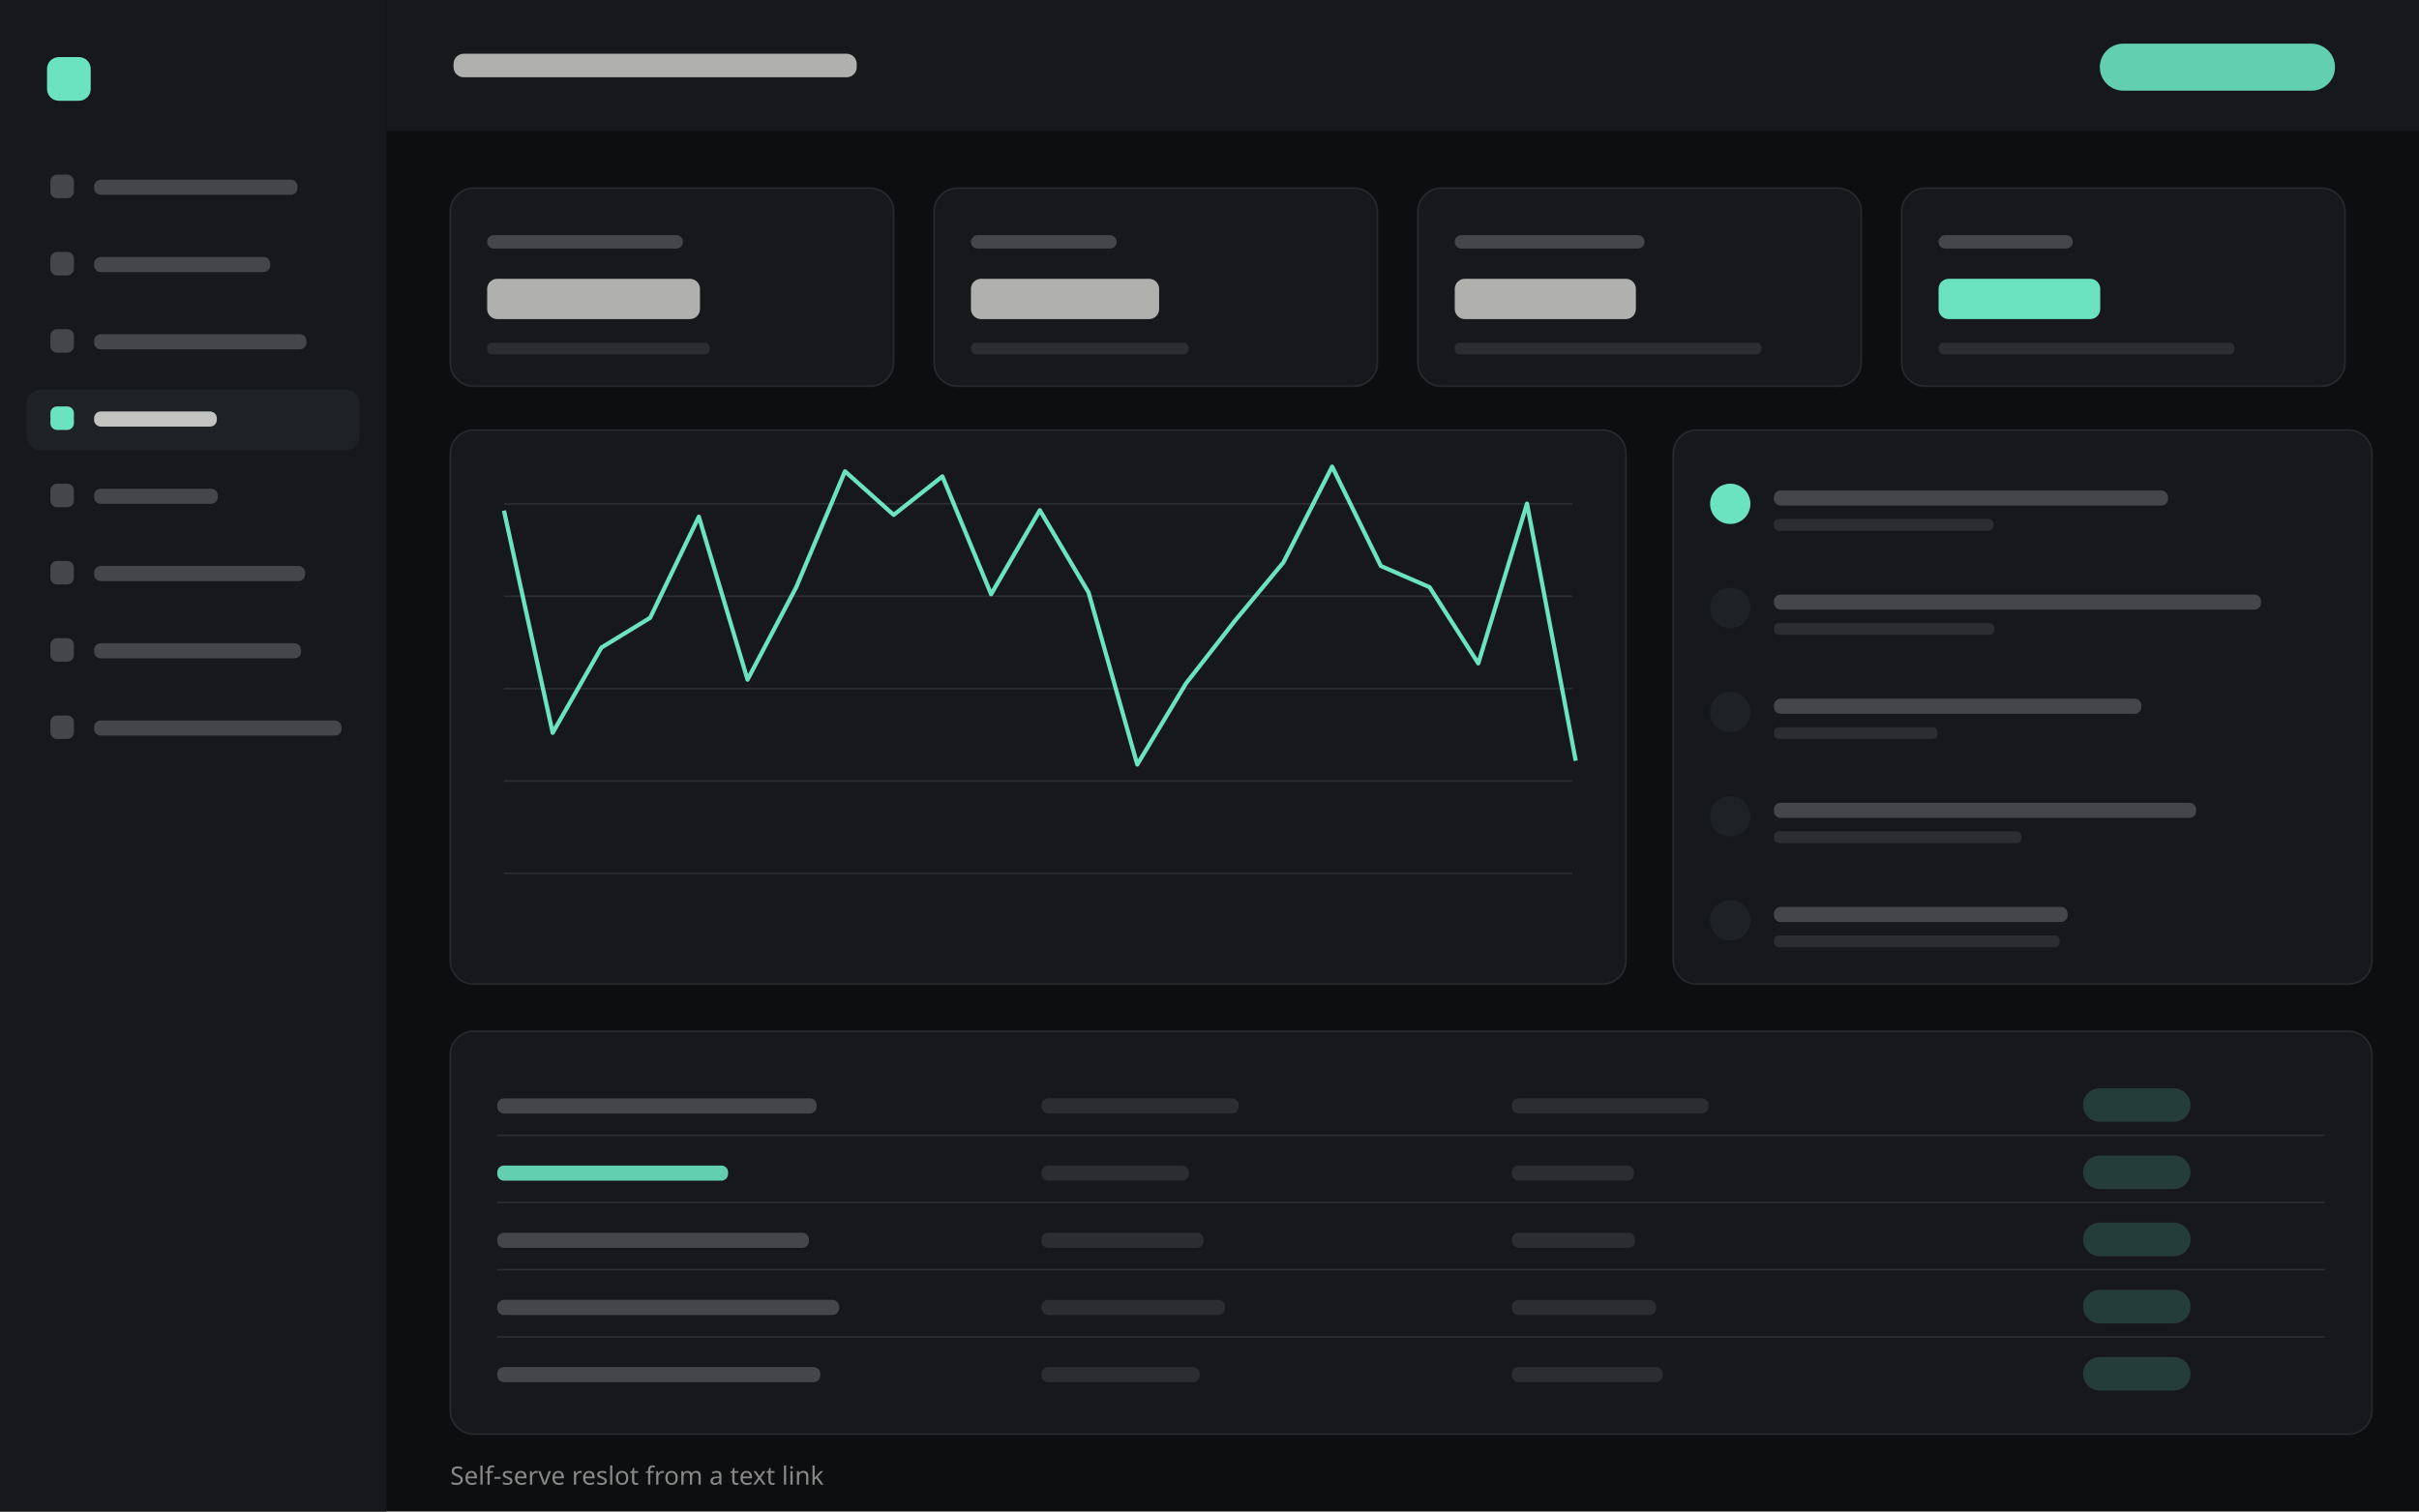
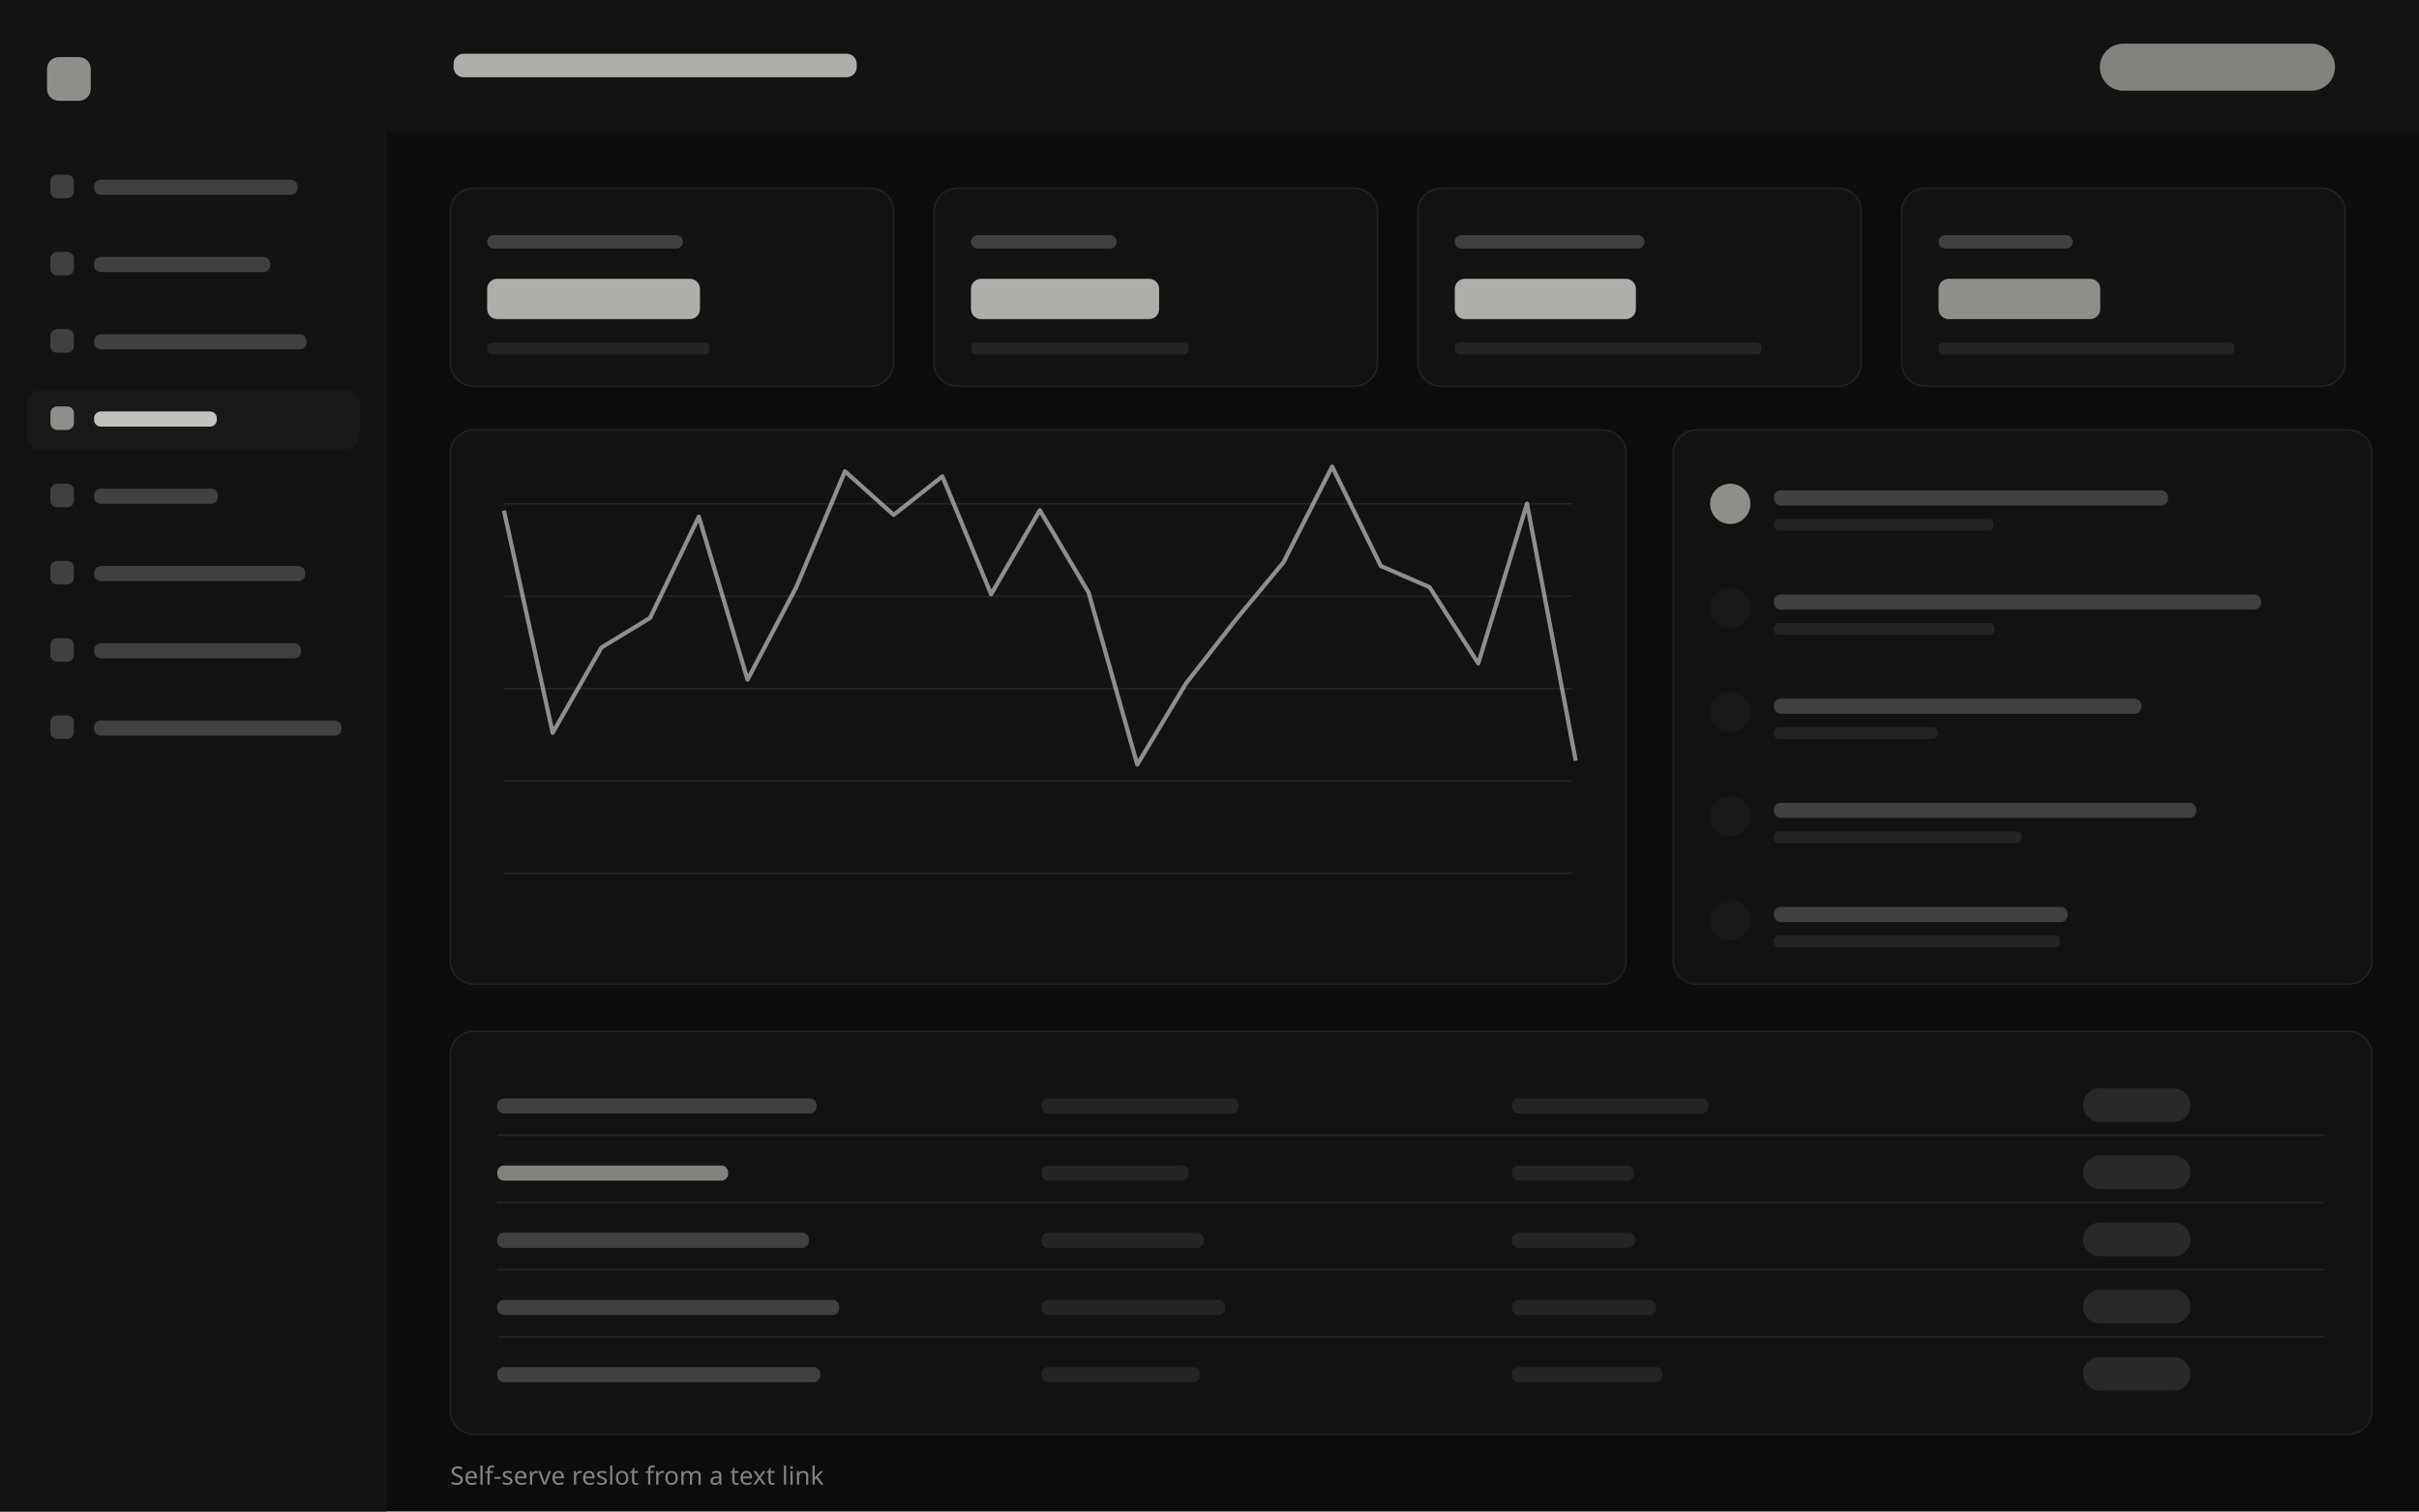
<svg xmlns="http://www.w3.org/2000/svg" viewBox="0 0 1440 900" width="1440" height="900" role="img">
-   <rect width="1440" height="900" fill="#0d0e10" />
-   <rect x="0" y="0" width="230" height="900" fill="#16181c" />
-   <rect x="28" y="34" width="26" height="26" rx="7" fill="#6be3c0" />
-   <rect x="30" y="104" width="14" height="14" rx="4" fill="rgba(236,235,231,0.22)" />
-   <rect x="56" y="107" width="121.098" height="9" rx="4" fill="rgba(236,235,231,0.22)" />
-   <rect x="30" y="150" width="14" height="14" rx="4" fill="rgba(236,235,231,0.22)" />
-   <rect x="56" y="153" width="104.843" height="9" rx="4" fill="rgba(236,235,231,0.22)" />
-   <rect x="30" y="196" width="14" height="14" rx="4" fill="rgba(236,235,231,0.22)" />
-   <rect x="56" y="199" width="126.474" height="9" rx="4" fill="rgba(236,235,231,0.22)" />
-   <rect x="16" y="232" width="198" height="36" rx="8" fill="#1e2126" />
-   <rect x="30" y="242" width="14" height="14" rx="4" fill="#6be3c0" />
+   <rect width="1440" height="900" fill="#0d0d0d" />
+   <rect x="0" y="0" width="230" height="900" fill="#131313" />
+   <rect x="28" y="34" width="26" height="26" rx="7" fill="#8f8e8b" />
+   <rect x="30" y="104" width="14" height="14" rx="4" fill="rgba(247,246,244,0.2)" />
+   <rect x="56" y="107" width="121.098" height="9" rx="4" fill="rgba(247,246,244,0.2)" />
+   <rect x="30" y="150" width="14" height="14" rx="4" fill="rgba(247,246,244,0.2)" />
+   <rect x="56" y="153" width="104.843" height="9" rx="4" fill="rgba(247,246,244,0.2)" />
+   <rect x="30" y="196" width="14" height="14" rx="4" fill="rgba(247,246,244,0.2)" />
+   <rect x="56" y="199" width="126.474" height="9" rx="4" fill="rgba(247,246,244,0.2)" />
+   <rect x="16" y="232" width="198" height="36" rx="8" fill="#191919" />
+   <rect x="30" y="242" width="14" height="14" rx="4" fill="#8f8e8b" />
  <rect x="56" y="245" width="73.073" height="9" rx="4" fill="rgba(236,235,231,0.8)" />
-   <rect x="30" y="288" width="14" height="14" rx="4" fill="rgba(236,235,231,0.22)" />
-   <rect x="56" y="291" width="73.649" height="9" rx="4" fill="rgba(236,235,231,0.22)" />
-   <rect x="30" y="334" width="14" height="14" rx="4" fill="rgba(236,235,231,0.22)" />
-   <rect x="56" y="337" width="125.637" height="9" rx="4" fill="rgba(236,235,231,0.22)" />
-   <rect x="30" y="380" width="14" height="14" rx="4" fill="rgba(236,235,231,0.22)" />
-   <rect x="56" y="383" width="123.198" height="9" rx="4" fill="rgba(236,235,231,0.22)" />
-   <rect x="30" y="426" width="14" height="14" rx="4" fill="rgba(236,235,231,0.22)" />
-   <rect x="56" y="429" width="147.311" height="9" rx="4" fill="rgba(236,235,231,0.22)" />
-   <rect x="230" y="0" width="1210" height="78" fill="#16181c" />
+   <rect x="30" y="288" width="14" height="14" rx="4" fill="rgba(247,246,244,0.2)" />
+   <rect x="56" y="291" width="73.649" height="9" rx="4" fill="rgba(247,246,244,0.2)" />
+   <rect x="30" y="334" width="14" height="14" rx="4" fill="rgba(247,246,244,0.2)" />
+   <rect x="56" y="337" width="125.637" height="9" rx="4" fill="rgba(247,246,244,0.2)" />
+   <rect x="30" y="380" width="14" height="14" rx="4" fill="rgba(247,246,244,0.2)" />
+   <rect x="56" y="383" width="123.198" height="9" rx="4" fill="rgba(247,246,244,0.2)" />
+   <rect x="30" y="426" width="14" height="14" rx="4" fill="rgba(247,246,244,0.2)" />
+   <rect x="56" y="429" width="147.311" height="9" rx="4" fill="rgba(247,246,244,0.2)" />
+   <rect x="230" y="0" width="1210" height="78" fill="#131313" />
  <rect x="270" y="32" width="240" height="14" rx="6" fill="rgba(236,235,231,0.72)" />
-   <rect x="1250" y="26" width="140" height="28" rx="14" fill="#6be3c0" fill-opacity="0.9" />
-   <rect x="268" y="112" width="264" height="118" rx="14" fill="#16181c" stroke="rgba(236,235,231,0.10)" />
-   <rect x="290" y="140" width="116.55" height="8" rx="4" fill="rgba(236,235,231,0.22)" />
+   <rect x="1250" y="26" width="140" height="28" rx="14" fill="#8f8e8b" fill-opacity="0.9" />
+   <rect x="268" y="112" width="264" height="118" rx="14" fill="#131313" stroke="rgba(247,246,244,0.08)" />
+   <rect x="290" y="140" width="116.55" height="8" rx="4" fill="rgba(247,246,244,0.2)" />
  <rect x="290" y="166" width="126.688" height="24" rx="6" fill="rgba(236,235,231,0.72)" />
-   <rect x="290" y="204" width="132.521" height="7" rx="3" fill="rgba(236,235,231,0.10)" />
-   <rect x="556" y="112" width="264" height="118" rx="14" fill="#16181c" stroke="rgba(236,235,231,0.10)" />
-   <rect x="578" y="140" width="86.719" height="8" rx="4" fill="rgba(236,235,231,0.22)" />
+   <rect x="290" y="204" width="132.521" height="7" rx="3" fill="rgba(247,246,244,0.08)" />
+   <rect x="556" y="112" width="264" height="118" rx="14" fill="#131313" stroke="rgba(247,246,244,0.08)" />
+   <rect x="578" y="140" width="86.719" height="8" rx="4" fill="rgba(247,246,244,0.2)" />
  <rect x="578" y="166" width="112.019" height="24" rx="6" fill="rgba(236,235,231,0.72)" />
-   <rect x="578" y="204" width="129.656" height="7" rx="3" fill="rgba(236,235,231,0.10)" />
-   <rect x="844" y="112" width="264" height="118" rx="14" fill="#16181c" stroke="rgba(236,235,231,0.10)" />
-   <rect x="866" y="140" width="112.979" height="8" rx="4" fill="rgba(236,235,231,0.22)" />
+   <rect x="578" y="204" width="129.656" height="7" rx="3" fill="rgba(247,246,244,0.08)" />
+   <rect x="844" y="112" width="264" height="118" rx="14" fill="#131313" stroke="rgba(247,246,244,0.08)" />
+   <rect x="866" y="140" width="112.979" height="8" rx="4" fill="rgba(247,246,244,0.2)" />
  <rect x="866" y="166" width="107.821" height="24" rx="6" fill="rgba(236,235,231,0.72)" />
-   <rect x="866" y="204" width="182.627" height="7" rx="3" fill="rgba(236,235,231,0.10)" />
-   <rect x="1132" y="112" width="264" height="118" rx="14" fill="#16181c" stroke="rgba(236,235,231,0.10)" />
-   <rect x="1154" y="140" width="79.915" height="8" rx="4" fill="rgba(236,235,231,0.22)" />
-   <rect x="1154" y="166" width="96.244" height="24" rx="6" fill="#6be3c0" />
-   <rect x="1154" y="204" width="176.197" height="7" rx="3" fill="rgba(236,235,231,0.10)" />
-   <rect x="268" y="256" width="700" height="330" rx="14" fill="#16181c" stroke="rgba(236,235,231,0.10)" />
-   <polyline points="300,304.039 329,436.347 358,385.587 387,367.888 416,307.653 445,404.677 474,349.618 503,280.619 532,306.589 561,283.654 590,353.827 619,303.804 648,352.74 677,455.232 706,406.947 735,369.807 764,334.86 793,277.833 822,337.005 851,349.61 880,395.006 909,299.862 938,452.971 " fill="none" stroke="#6be3c0" stroke-width="2.5" stroke-linejoin="round" />
-   <line x1="300" y1="300" x2="936" y2="300" stroke="rgba(236,235,231,0.10)" />
-   <line x1="300" y1="355" x2="936" y2="355" stroke="rgba(236,235,231,0.10)" />
-   <line x1="300" y1="410" x2="936" y2="410" stroke="rgba(236,235,231,0.10)" />
-   <line x1="300" y1="465" x2="936" y2="465" stroke="rgba(236,235,231,0.10)" />
-   <line x1="300" y1="520" x2="936" y2="520" stroke="rgba(236,235,231,0.10)" />
-   <rect x="996" y="256" width="416" height="330" rx="14" fill="#16181c" stroke="rgba(236,235,231,0.10)" />
-   <circle cx="1030" cy="300" r="12" fill="#6be3c0" />
-   <rect x="1056" y="292" width="234.588" height="9" rx="4" fill="rgba(236,235,231,0.22)" />
-   <rect x="1056" y="309" width="130.727" height="7" rx="3" fill="rgba(236,235,231,0.10)" />
-   <circle cx="1030" cy="362" r="12" fill="#1e2126" />
-   <rect x="1056" y="354" width="289.972" height="9" rx="4" fill="rgba(236,235,231,0.22)" />
-   <rect x="1056" y="371" width="131.203" height="7" rx="3" fill="rgba(236,235,231,0.10)" />
-   <circle cx="1030" cy="424" r="12" fill="#1e2126" />
-   <rect x="1056" y="416" width="218.719" height="9" rx="4" fill="rgba(236,235,231,0.22)" />
-   <rect x="1056" y="433" width="97.421" height="7" rx="3" fill="rgba(236,235,231,0.10)" />
-   <circle cx="1030" cy="486" r="12" fill="#1e2126" />
-   <rect x="1056" y="478" width="251.346" height="9" rx="4" fill="rgba(236,235,231,0.22)" />
-   <rect x="1056" y="495" width="147.355" height="7" rx="3" fill="rgba(236,235,231,0.10)" />
-   <circle cx="1030" cy="548" r="12" fill="#1e2126" />
-   <rect x="1056" y="540" width="174.839" height="9" rx="4" fill="rgba(236,235,231,0.22)" />
-   <rect x="1056" y="557" width="170.125" height="7" rx="3" fill="rgba(236,235,231,0.10)" />
-   <rect x="268" y="614" width="1144" height="240" rx="14" fill="#16181c" stroke="rgba(236,235,231,0.10)" />
-   <rect x="296" y="654" width="190.096" height="9" rx="4" fill="rgba(236,235,231,0.22)" fill-opacity="1" />
-   <rect x="620" y="654" width="117.345" height="9" rx="4" fill="rgba(236,235,231,0.10)" />
-   <rect x="900" y="654" width="117.09" height="9" rx="4" fill="rgba(236,235,231,0.10)" />
-   <rect x="1240" y="648" width="64" height="20" rx="10" fill="#6be3c0" fill-opacity="0.18" />
-   <line x1="296" y1="676" x2="1384" y2="676" stroke="rgba(236,235,231,0.10)" />
-   <rect x="296" y="694" width="137.428" height="9" rx="4" fill="#6be3c0" fill-opacity="0.9" />
-   <rect x="620" y="694" width="87.693" height="9" rx="4" fill="rgba(236,235,231,0.10)" />
-   <rect x="900" y="694" width="72.657" height="9" rx="4" fill="rgba(236,235,231,0.10)" />
-   <rect x="1240" y="688" width="64" height="20" rx="10" fill="#6be3c0" fill-opacity="0.18" />
-   <line x1="296" y1="716" x2="1384" y2="716" stroke="rgba(236,235,231,0.10)" />
-   <rect x="296" y="734" width="185.532" height="9" rx="4" fill="rgba(236,235,231,0.22)" fill-opacity="1" />
-   <rect x="620" y="734" width="96.493" height="9" rx="4" fill="rgba(236,235,231,0.10)" />
-   <rect x="900" y="734" width="73.326" height="9" rx="4" fill="rgba(236,235,231,0.10)" />
-   <rect x="1240" y="728" width="64" height="20" rx="10" fill="#6be3c0" fill-opacity="0.18" />
-   <line x1="296" y1="756" x2="1384" y2="756" stroke="rgba(236,235,231,0.10)" />
-   <rect x="296" y="774" width="203.523" height="9" rx="4" fill="rgba(236,235,231,0.22)" fill-opacity="1" />
-   <rect x="620" y="774" width="109.201" height="9" rx="4" fill="rgba(236,235,231,0.10)" />
-   <rect x="900" y="774" width="85.862" height="9" rx="4" fill="rgba(236,235,231,0.10)" />
-   <rect x="1240" y="768" width="64" height="20" rx="10" fill="#6be3c0" fill-opacity="0.18" />
-   <line x1="296" y1="796" x2="1384" y2="796" stroke="rgba(236,235,231,0.10)" />
-   <rect x="296" y="814" width="192.32" height="9" rx="4" fill="rgba(236,235,231,0.22)" fill-opacity="1" />
-   <rect x="620" y="814" width="94.16" height="9" rx="4" fill="rgba(236,235,231,0.10)" />
-   <rect x="900" y="814" width="89.822" height="9" rx="4" fill="rgba(236,235,231,0.10)" />
-   <rect x="1240" y="808" width="64" height="20" rx="10" fill="#6be3c0" fill-opacity="0.18" />
-   <text x="268" y="884" fill="rgba(236,235,231,0.55)" font-family="Manrope, sans-serif" font-size="15">Self-serve reslot from a text link</text>
+   <rect x="866" y="204" width="182.627" height="7" rx="3" fill="rgba(247,246,244,0.08)" />
+   <rect x="1132" y="112" width="264" height="118" rx="14" fill="#131313" stroke="rgba(247,246,244,0.08)" />
+   <rect x="1154" y="140" width="79.915" height="8" rx="4" fill="rgba(247,246,244,0.2)" />
+   <rect x="1154" y="166" width="96.244" height="24" rx="6" fill="#8f8e8b" />
+   <rect x="1154" y="204" width="176.197" height="7" rx="3" fill="rgba(247,246,244,0.08)" />
+   <rect x="268" y="256" width="700" height="330" rx="14" fill="#131313" stroke="rgba(247,246,244,0.08)" />
+   <polyline points="300,304.039 329,436.347 358,385.587 387,367.888 416,307.653 445,404.677 474,349.618 503,280.619 532,306.589 561,283.654 590,353.827 619,303.804 648,352.74 677,455.232 706,406.947 735,369.807 764,334.86 793,277.833 822,337.005 851,349.61 880,395.006 909,299.862 938,452.971 " fill="none" stroke="#8f8e8b" stroke-width="2.5" stroke-linejoin="round" />
+   <line x1="300" y1="300" x2="936" y2="300" stroke="rgba(247,246,244,0.08)" />
+   <line x1="300" y1="355" x2="936" y2="355" stroke="rgba(247,246,244,0.08)" />
+   <line x1="300" y1="410" x2="936" y2="410" stroke="rgba(247,246,244,0.08)" />
+   <line x1="300" y1="465" x2="936" y2="465" stroke="rgba(247,246,244,0.08)" />
+   <line x1="300" y1="520" x2="936" y2="520" stroke="rgba(247,246,244,0.08)" />
+   <rect x="996" y="256" width="416" height="330" rx="14" fill="#131313" stroke="rgba(247,246,244,0.08)" />
+   <circle cx="1030" cy="300" r="12" fill="#8f8e8b" />
+   <rect x="1056" y="292" width="234.588" height="9" rx="4" fill="rgba(247,246,244,0.2)" />
+   <rect x="1056" y="309" width="130.727" height="7" rx="3" fill="rgba(247,246,244,0.08)" />
+   <circle cx="1030" cy="362" r="12" fill="#191919" />
+   <rect x="1056" y="354" width="289.972" height="9" rx="4" fill="rgba(247,246,244,0.2)" />
+   <rect x="1056" y="371" width="131.203" height="7" rx="3" fill="rgba(247,246,244,0.08)" />
+   <circle cx="1030" cy="424" r="12" fill="#191919" />
+   <rect x="1056" y="416" width="218.719" height="9" rx="4" fill="rgba(247,246,244,0.2)" />
+   <rect x="1056" y="433" width="97.421" height="7" rx="3" fill="rgba(247,246,244,0.08)" />
+   <circle cx="1030" cy="486" r="12" fill="#191919" />
+   <rect x="1056" y="478" width="251.346" height="9" rx="4" fill="rgba(247,246,244,0.2)" />
+   <rect x="1056" y="495" width="147.355" height="7" rx="3" fill="rgba(247,246,244,0.08)" />
+   <circle cx="1030" cy="548" r="12" fill="#191919" />
+   <rect x="1056" y="540" width="174.839" height="9" rx="4" fill="rgba(247,246,244,0.2)" />
+   <rect x="1056" y="557" width="170.125" height="7" rx="3" fill="rgba(247,246,244,0.08)" />
+   <rect x="268" y="614" width="1144" height="240" rx="14" fill="#131313" stroke="rgba(247,246,244,0.08)" />
+   <rect x="296" y="654" width="190.096" height="9" rx="4" fill="rgba(247,246,244,0.2)" fill-opacity="1" />
+   <rect x="620" y="654" width="117.345" height="9" rx="4" fill="rgba(247,246,244,0.08)" />
+   <rect x="900" y="654" width="117.09" height="9" rx="4" fill="rgba(247,246,244,0.08)" />
+   <rect x="1240" y="648" width="64" height="20" rx="10" fill="#8f8e8b" fill-opacity="0.18" />
+   <line x1="296" y1="676" x2="1384" y2="676" stroke="rgba(247,246,244,0.08)" />
+   <rect x="296" y="694" width="137.428" height="9" rx="4" fill="#8f8e8b" fill-opacity="0.9" />
+   <rect x="620" y="694" width="87.693" height="9" rx="4" fill="rgba(247,246,244,0.08)" />
+   <rect x="900" y="694" width="72.657" height="9" rx="4" fill="rgba(247,246,244,0.08)" />
+   <rect x="1240" y="688" width="64" height="20" rx="10" fill="#8f8e8b" fill-opacity="0.18" />
+   <line x1="296" y1="716" x2="1384" y2="716" stroke="rgba(247,246,244,0.08)" />
+   <rect x="296" y="734" width="185.532" height="9" rx="4" fill="rgba(247,246,244,0.2)" fill-opacity="1" />
+   <rect x="620" y="734" width="96.493" height="9" rx="4" fill="rgba(247,246,244,0.08)" />
+   <rect x="900" y="734" width="73.326" height="9" rx="4" fill="rgba(247,246,244,0.08)" />
+   <rect x="1240" y="728" width="64" height="20" rx="10" fill="#8f8e8b" fill-opacity="0.18" />
+   <line x1="296" y1="756" x2="1384" y2="756" stroke="rgba(247,246,244,0.08)" />
+   <rect x="296" y="774" width="203.523" height="9" rx="4" fill="rgba(247,246,244,0.2)" fill-opacity="1" />
+   <rect x="620" y="774" width="109.201" height="9" rx="4" fill="rgba(247,246,244,0.08)" />
+   <rect x="900" y="774" width="85.862" height="9" rx="4" fill="rgba(247,246,244,0.08)" />
+   <rect x="1240" y="768" width="64" height="20" rx="10" fill="#8f8e8b" fill-opacity="0.18" />
+   <line x1="296" y1="796" x2="1384" y2="796" stroke="rgba(247,246,244,0.08)" />
+   <rect x="296" y="814" width="192.32" height="9" rx="4" fill="rgba(247,246,244,0.2)" fill-opacity="1" />
+   <rect x="620" y="814" width="94.16" height="9" rx="4" fill="rgba(247,246,244,0.08)" />
+   <rect x="900" y="814" width="89.822" height="9" rx="4" fill="rgba(247,246,244,0.08)" />
+   <rect x="1240" y="808" width="64" height="20" rx="10" fill="#8f8e8b" fill-opacity="0.18" />
+   <text x="268" y="884" fill="rgba(247,246,244,0.5)" font-family="Manrope, sans-serif" font-size="15">Self-serve reslot from a text link</text>
</svg>
